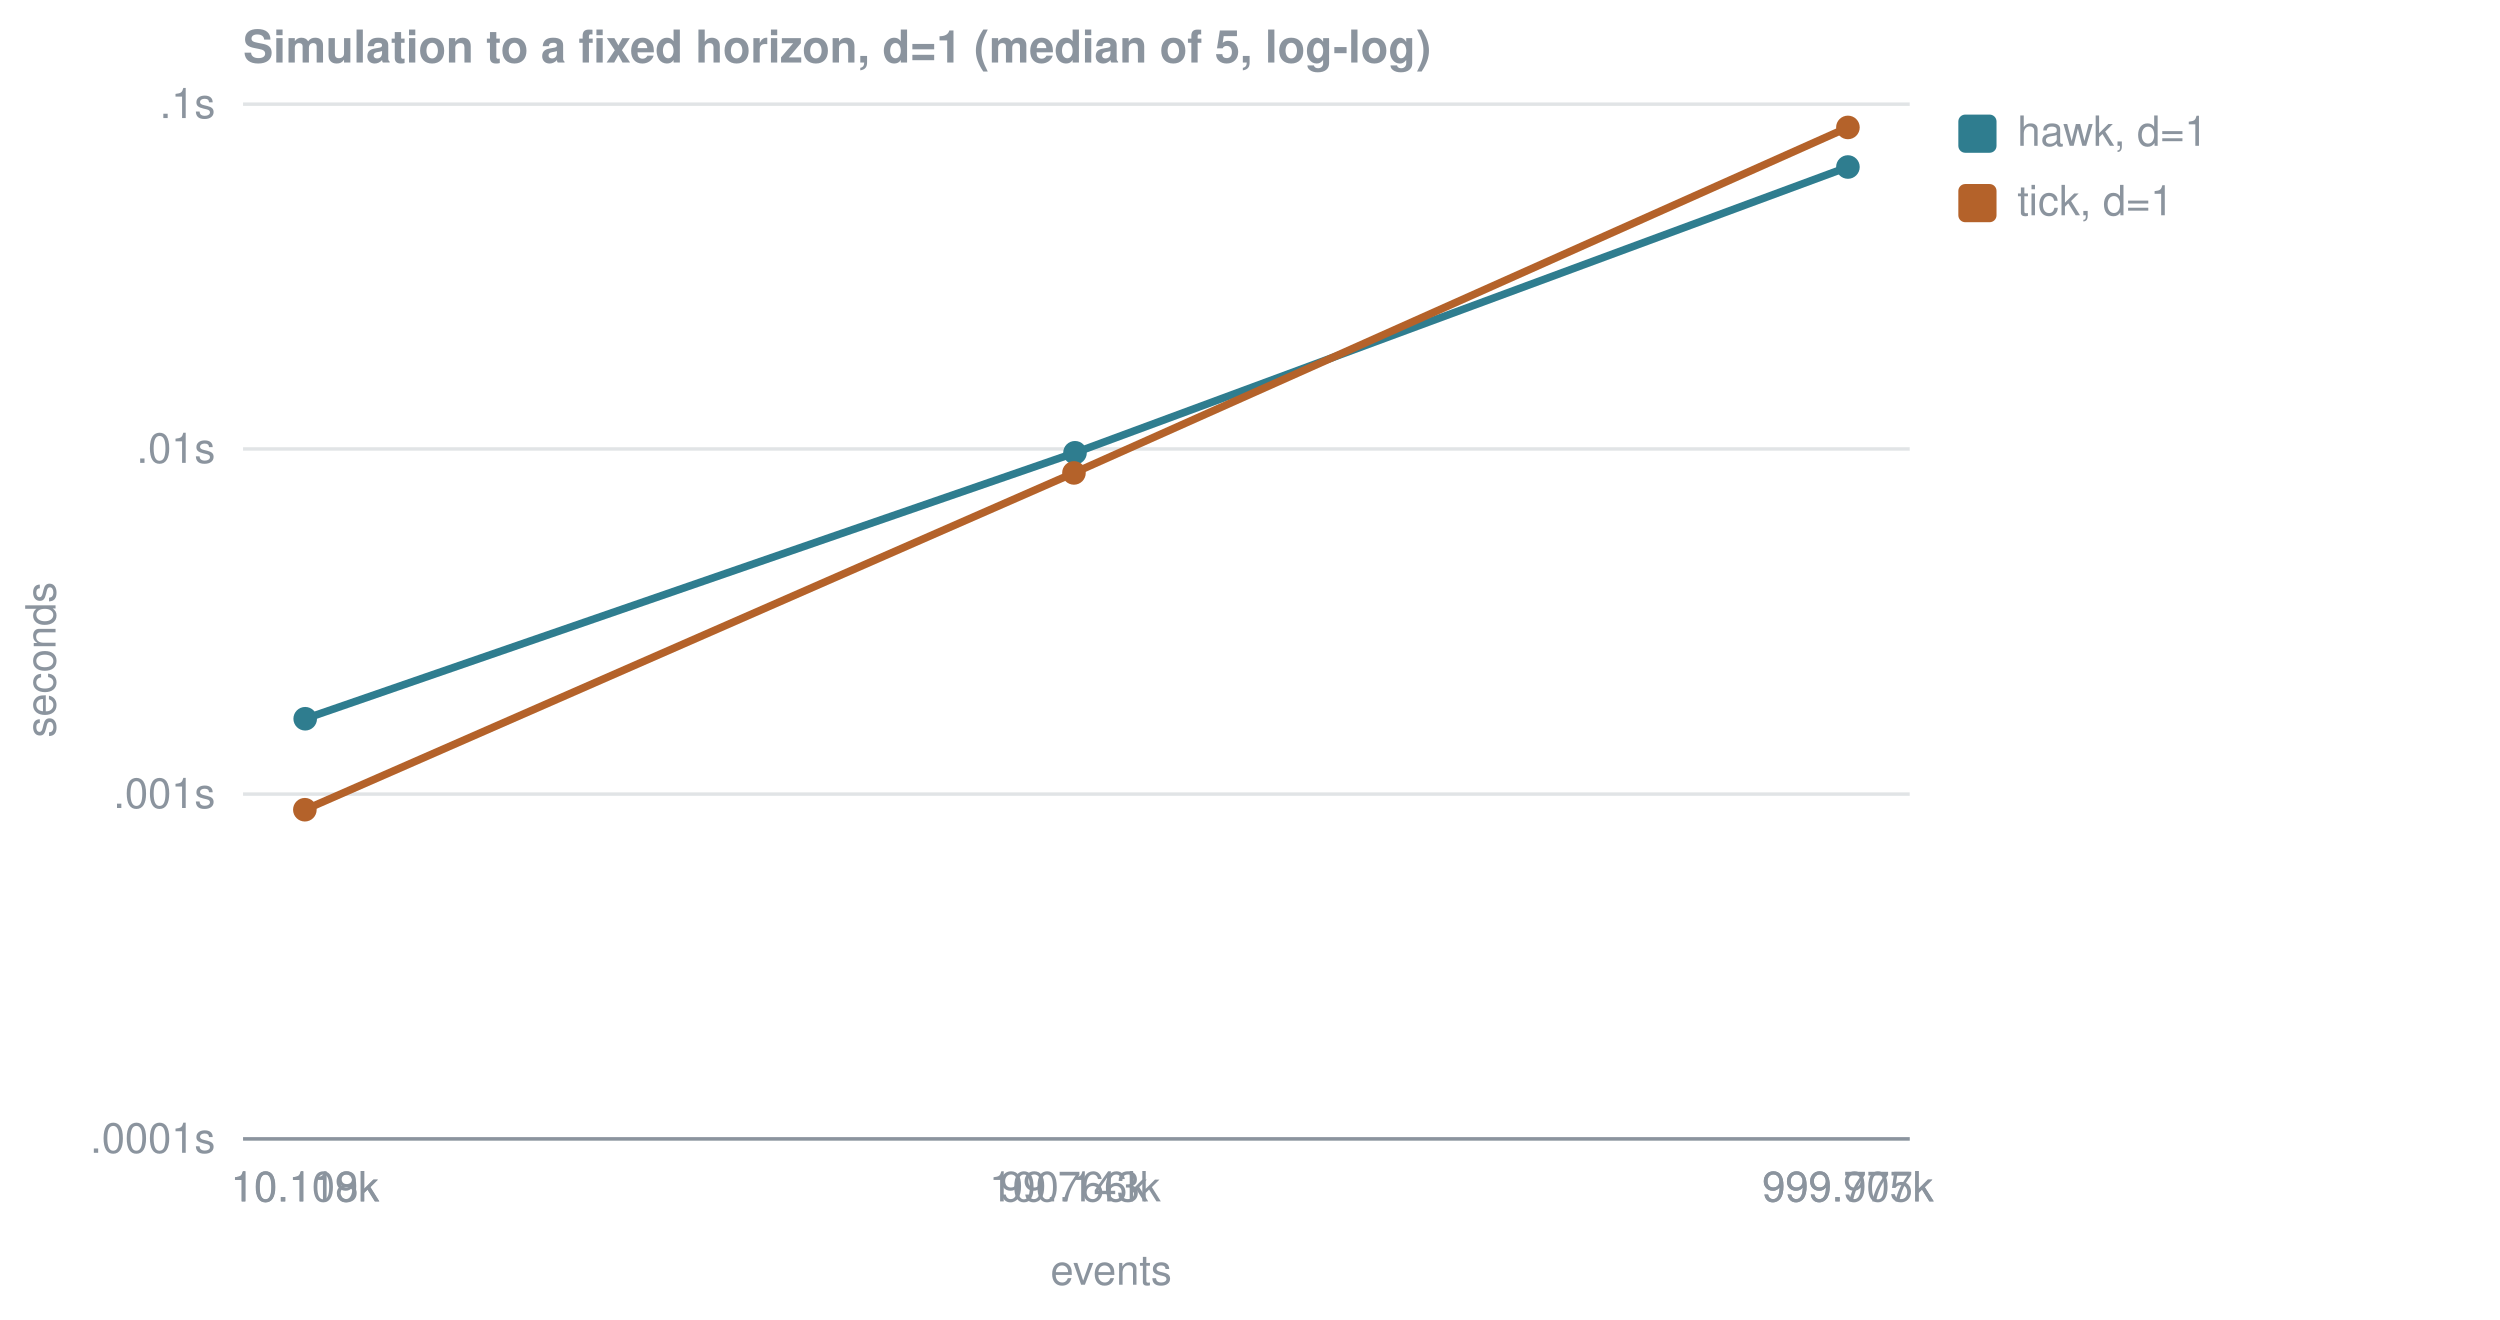
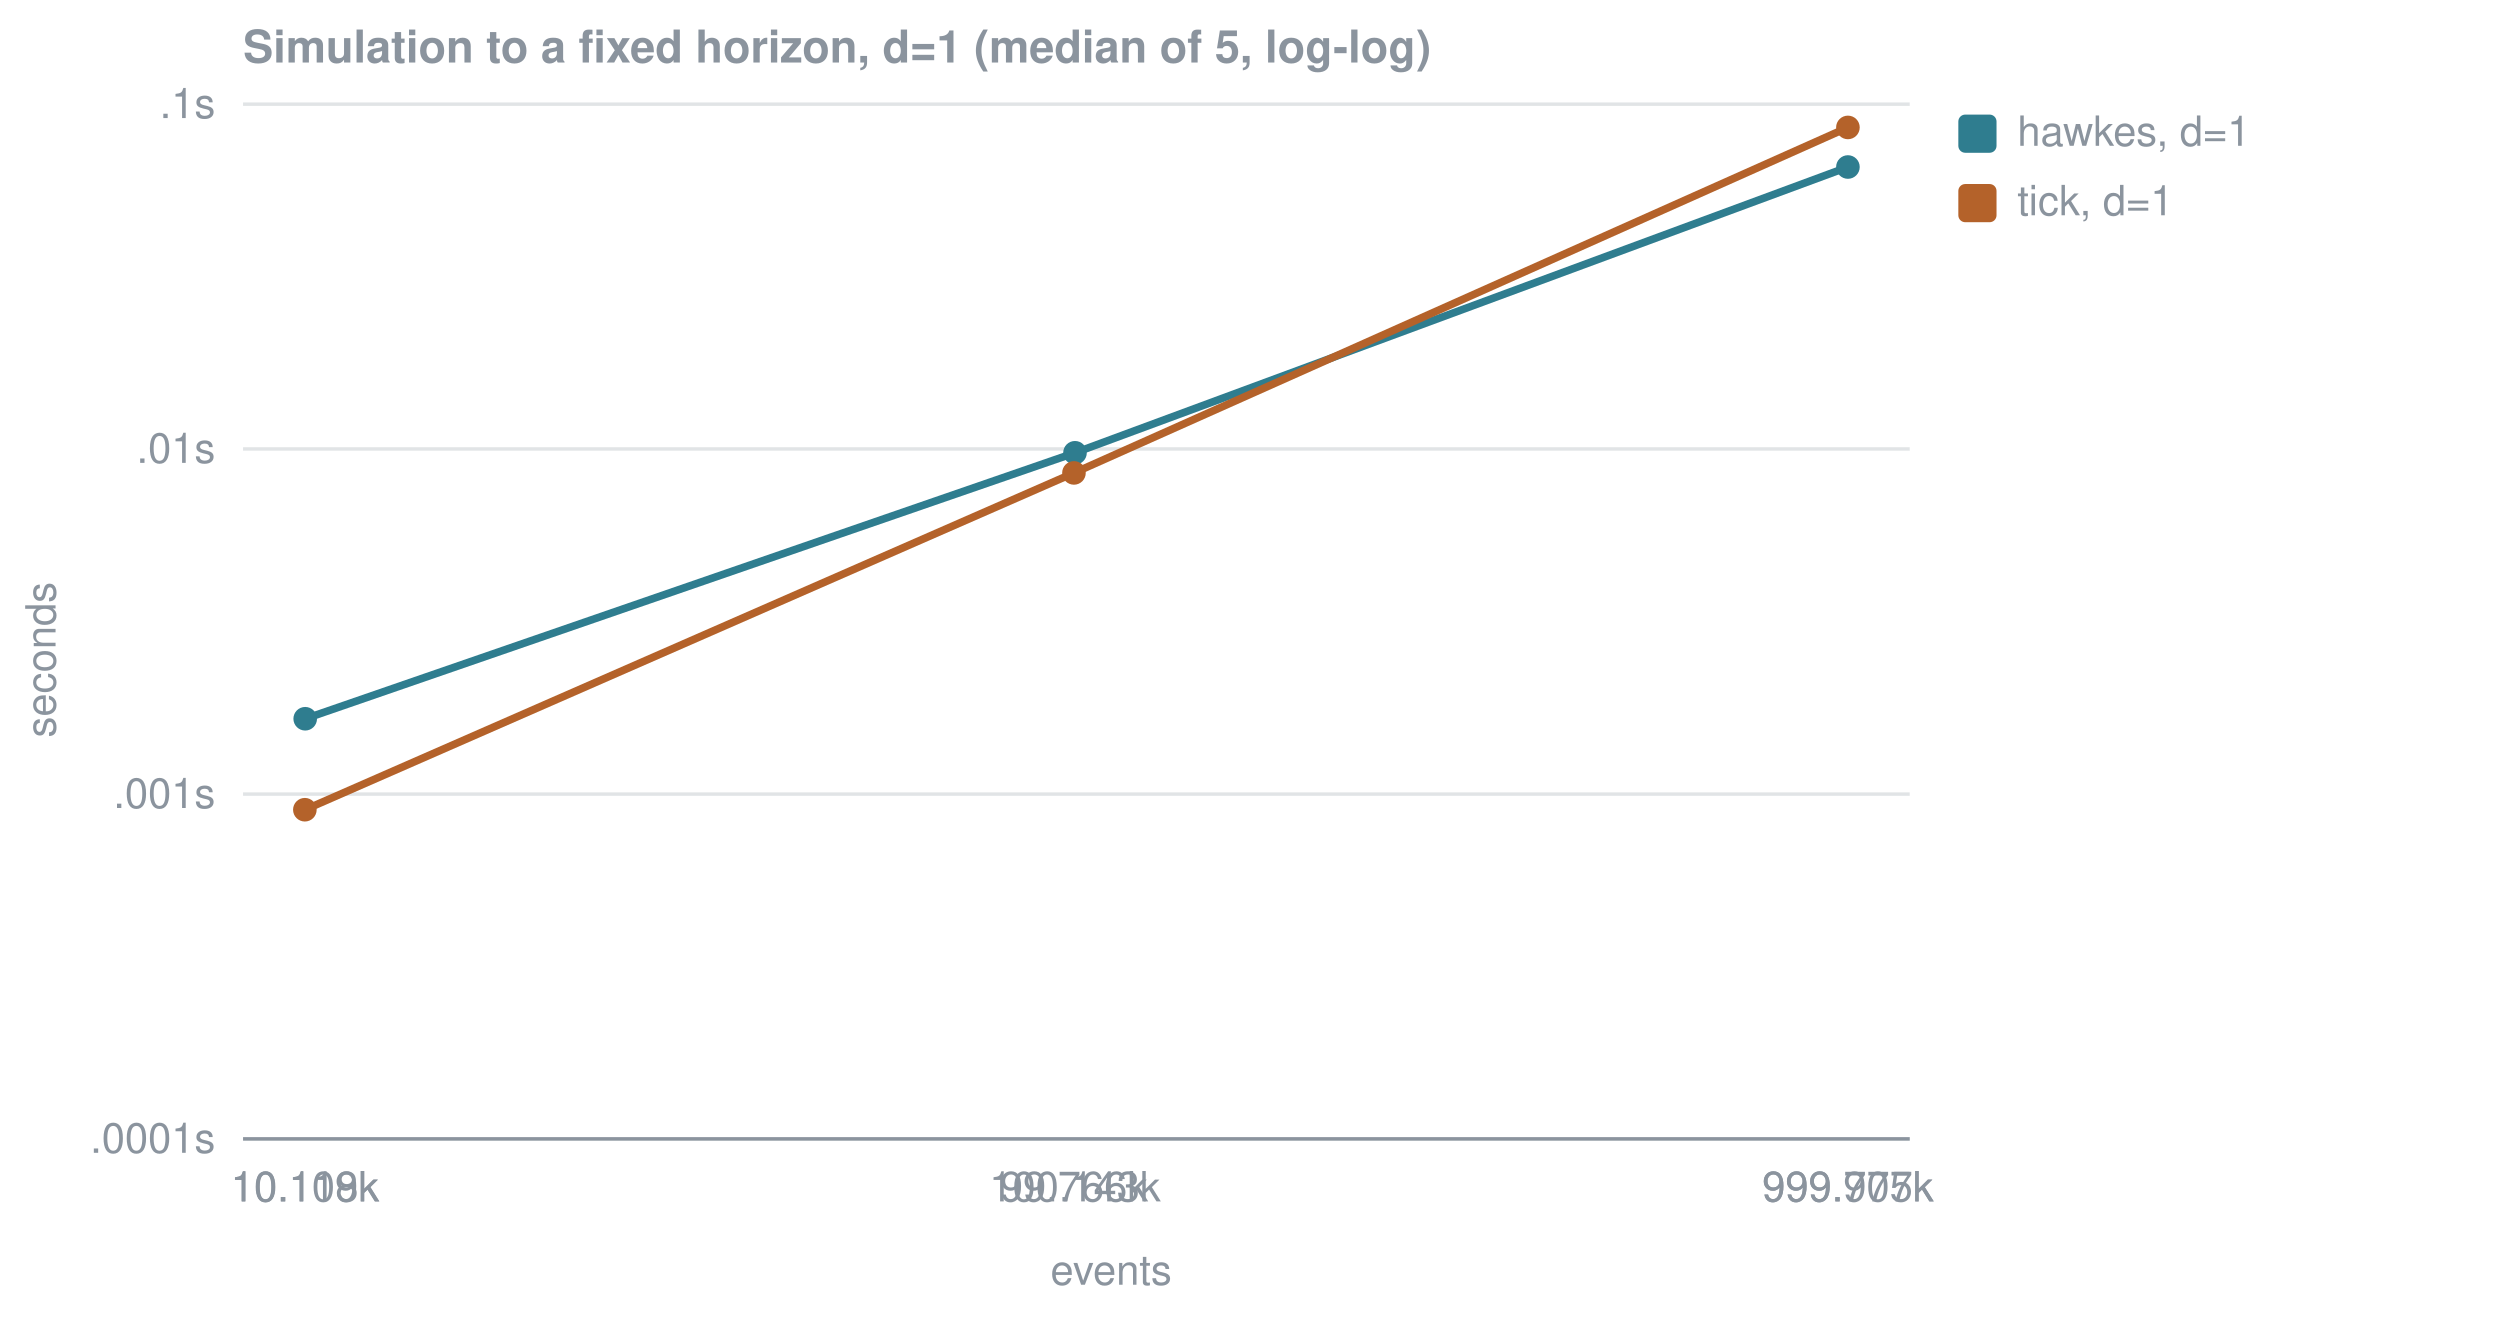
<svg xmlns="http://www.w3.org/2000/svg" viewBox="0 0 720 380" width="720" height="380" font-family="-apple-system,BlinkMacSystemFont,Segoe UI,Helvetica,Arial,sans-serif" font-size="12">
  <text x="70" y="18" fill="#8b949e" font-size="13" font-weight="600">Simulation to a fixed horizon, d=1 (median of 5, log-log)</text>
  <line x1="70" y1="328.0" x2="550" y2="328.0" stroke="#8b949e" stroke-opacity="0.25" />
  <text x="62" y="332.0" fill="#8b949e" text-anchor="end">.0001s</text>
  <line x1="70" y1="228.7" x2="550" y2="228.7" stroke="#8b949e" stroke-opacity="0.25" />
  <text x="62" y="232.7" fill="#8b949e" text-anchor="end">.001s</text>
  <line x1="70" y1="129.3" x2="550" y2="129.3" stroke="#8b949e" stroke-opacity="0.25" />
  <text x="62" y="133.3" fill="#8b949e" text-anchor="end">.01s</text>
  <line x1="70" y1="30.0" x2="550" y2="30.0" stroke="#8b949e" stroke-opacity="0.25" />
  <text x="62" y="34.0" fill="#8b949e" text-anchor="end">.1s</text>
  <text x="87.8" y="346.0" fill="#8b949e" text-anchor="middle">10.109k</text>
  <text x="87.9" y="346.0" fill="#8b949e" text-anchor="middle">10.118k</text>
  <text x="309.3" y="346.0" fill="#8b949e" text-anchor="middle">99.766k</text>
  <text x="309.6" y="346.0" fill="#8b949e" text-anchor="middle">100.143k</text>
  <text x="532.2" y="346.0" fill="#8b949e" text-anchor="middle">999.707k</text>
  <text x="532.2" y="346.0" fill="#8b949e" text-anchor="middle">999.975k</text>
  <line x1="70" y1="328" x2="550" y2="328" stroke="#8b949e" />
  <text x="320" y="370" fill="#8b949e" text-anchor="middle">events</text>
  <text x="16" y="190" fill="#8b949e" text-anchor="middle" transform="rotate(-90 16 190)">seconds</text>
  <path d="M87.9,207.0 L309.6,130.4 L532.2,48.1" fill="none" stroke="#2f7d8f" stroke-width="2.2" />
  <circle cx="87.9" cy="207.0" r="3.4" fill="#2f7d8f" />
  <circle cx="309.6" cy="130.4" r="3.4" fill="#2f7d8f" />
  <circle cx="532.2" cy="48.1" r="3.4" fill="#2f7d8f" />
  <path d="M87.8,233.2 L309.3,136.2 L532.2,36.7" fill="none" stroke="#b4622a" stroke-width="2.2" />
  <circle cx="87.8" cy="233.2" r="3.4" fill="#b4622a" />
  <circle cx="309.3" cy="136.2" r="3.4" fill="#b4622a" />
  <circle cx="532.2" cy="36.7" r="3.4" fill="#b4622a" />
  <rect x="564" y="33" width="11" height="11" fill="#2f7d8f" rx="2" />
-   <text x="581" y="42" fill="#8b949e">hawk, d=1</text>
+   <text x="581" y="42" fill="#8b949e">hawkes, d=1</text>
  <rect x="564" y="53" width="11" height="11" fill="#b4622a" rx="2" />
  <text x="581" y="62" fill="#8b949e">tick, d=1</text>
</svg>
